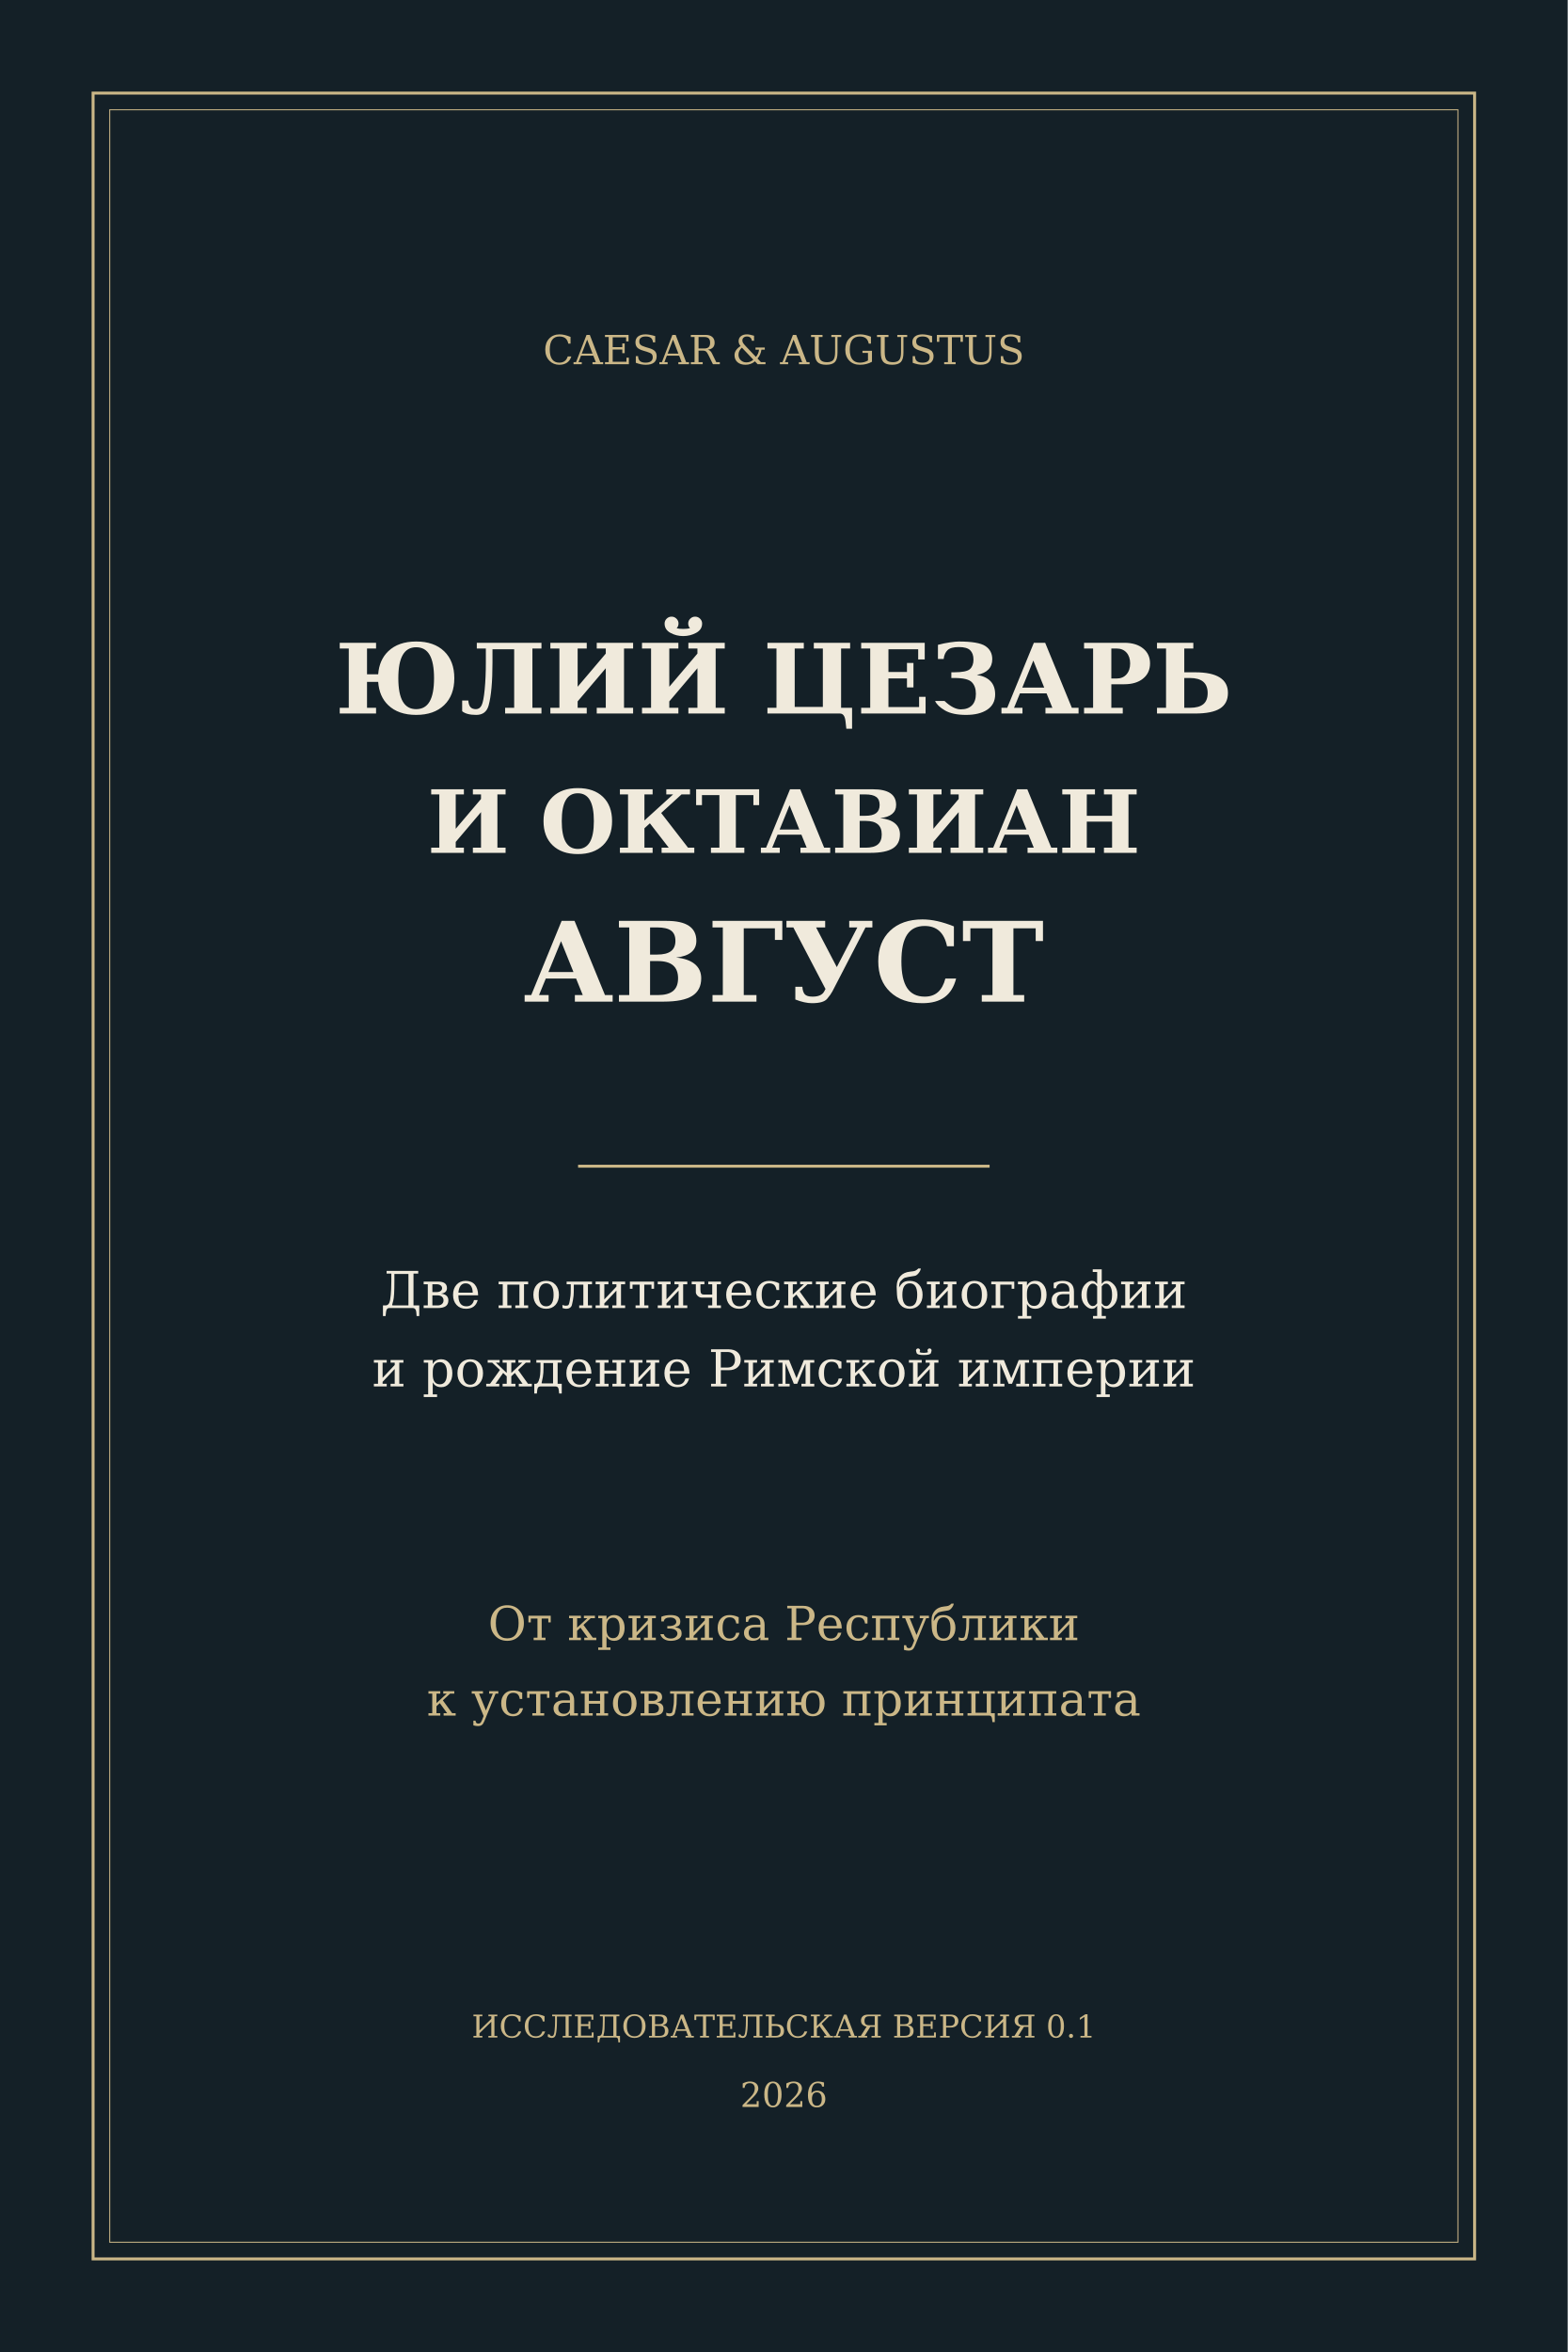
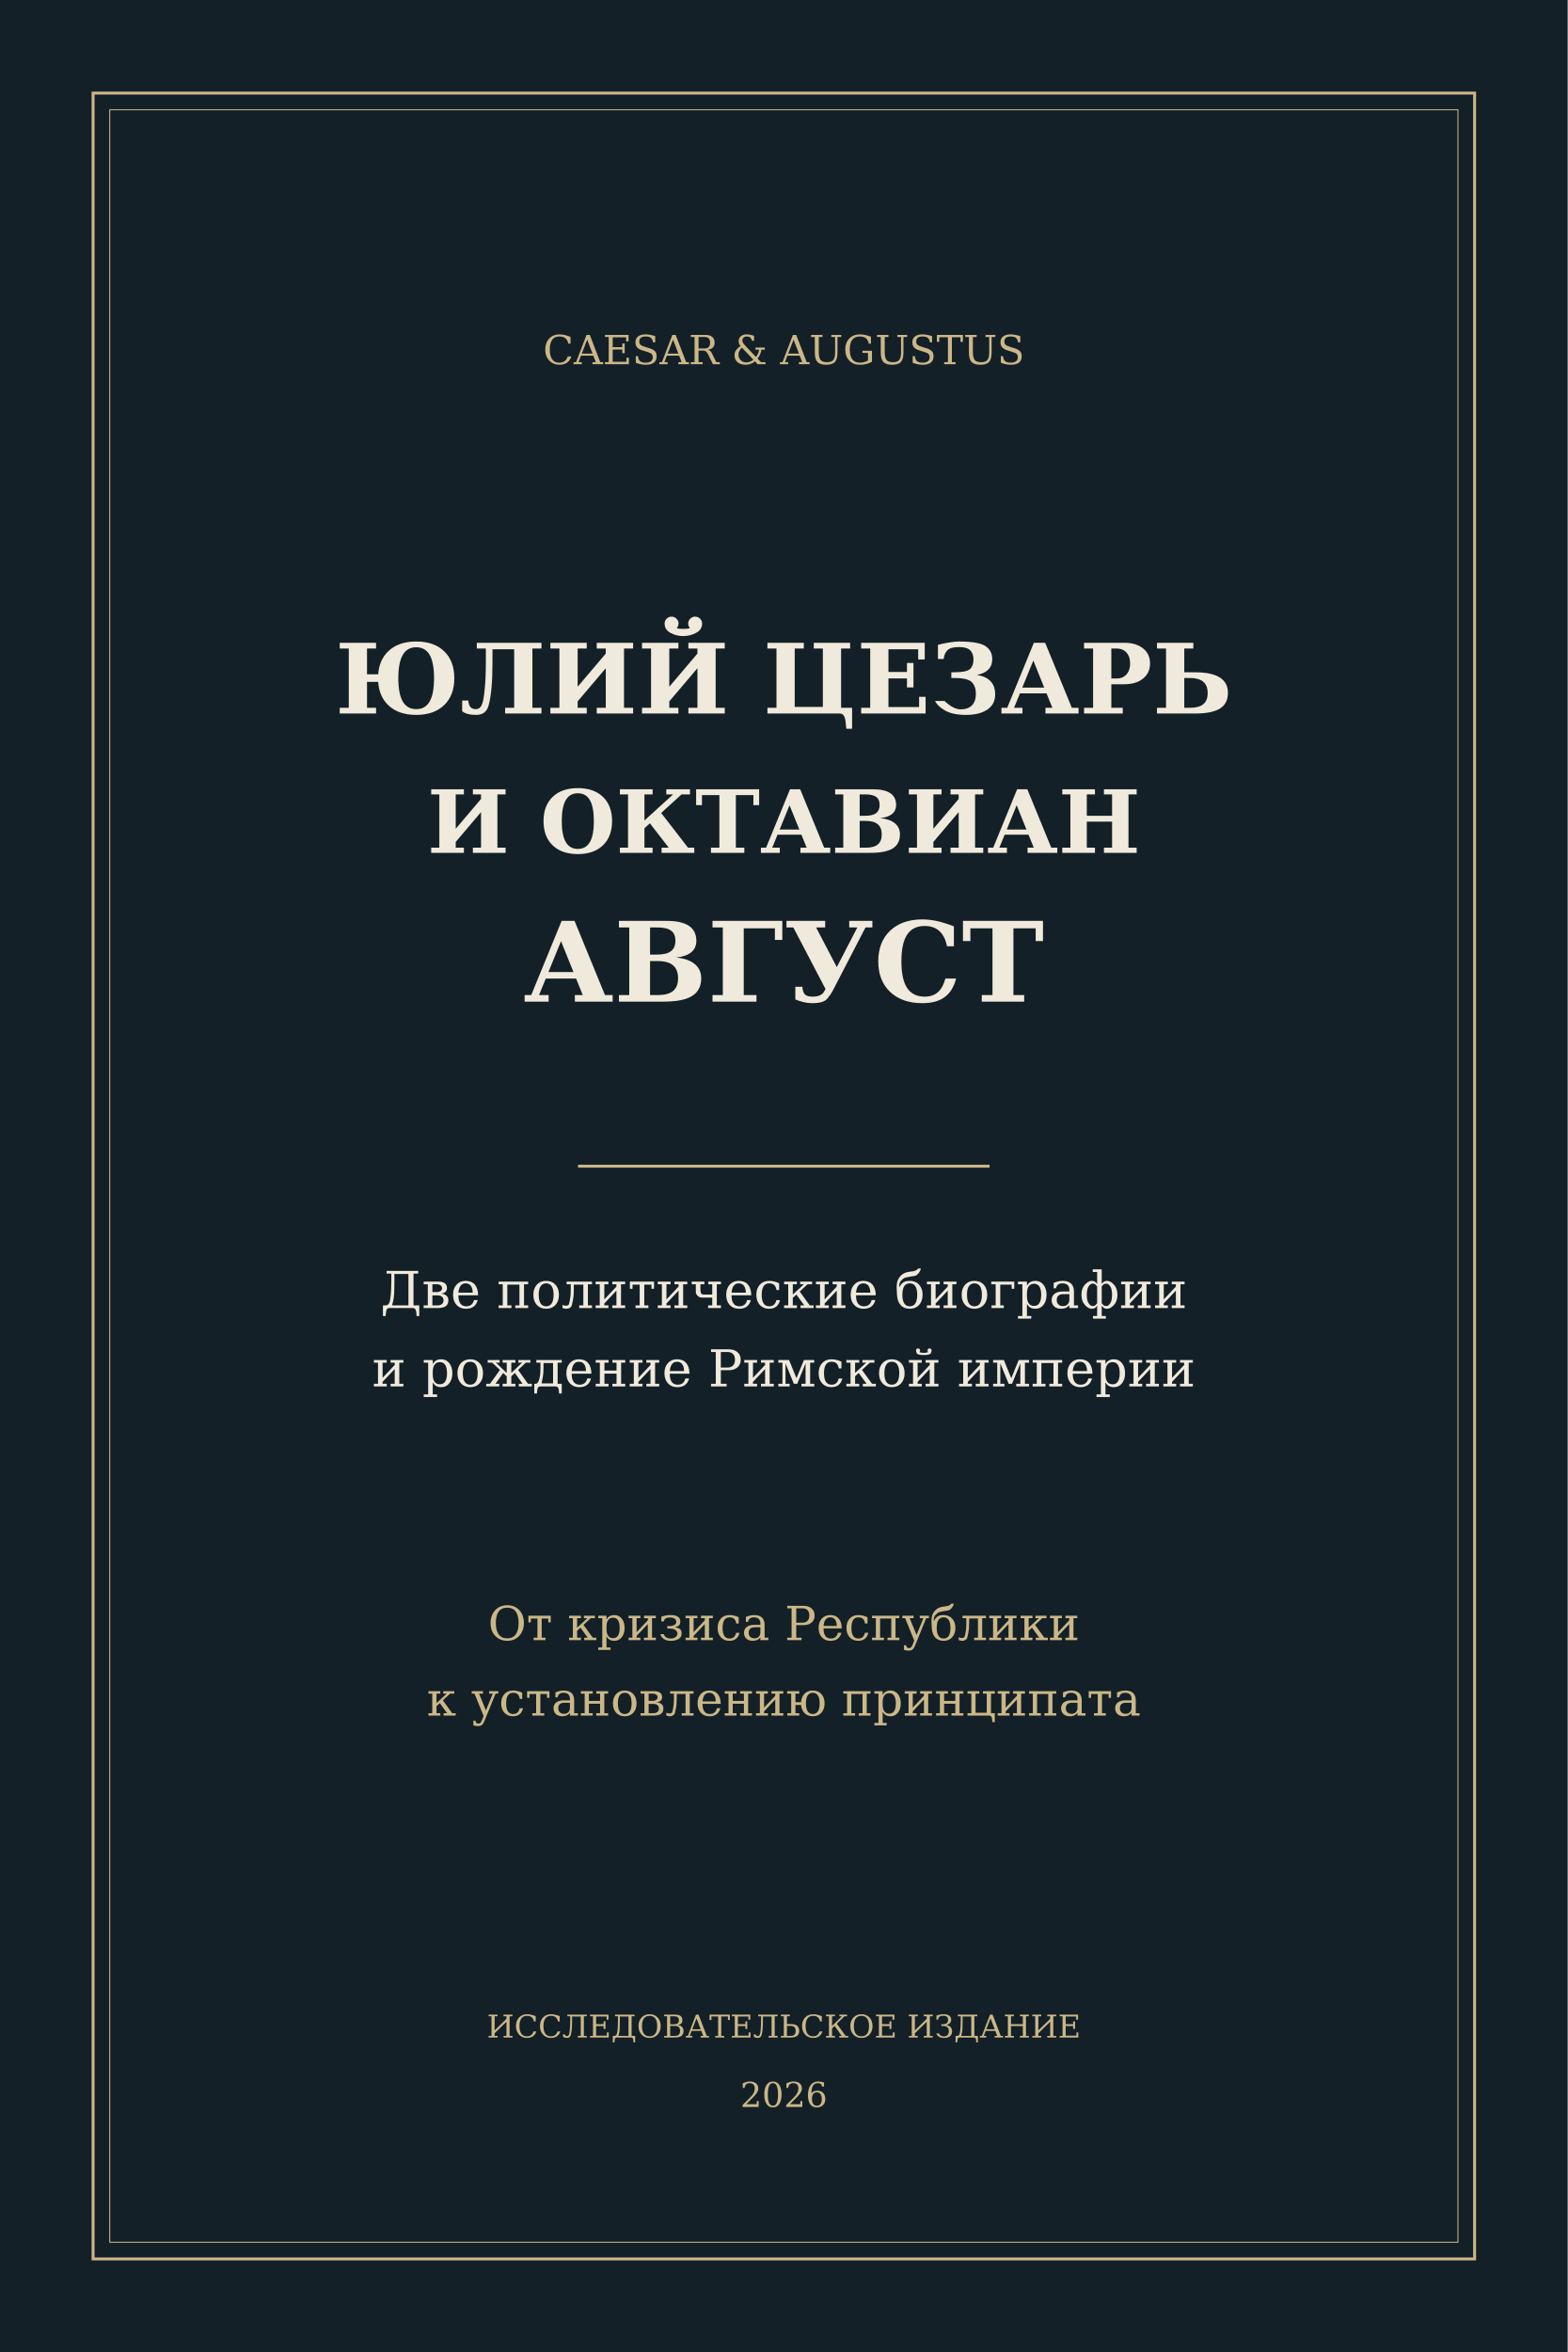
<svg xmlns="http://www.w3.org/2000/svg" width="1600" height="2400" viewBox="0 0 1600 2400">
  <rect width="1600" height="2400" fill="#142027" />
  <rect x="95" y="95" width="1410" height="2210" fill="none" stroke="#cbb787" stroke-width="3" />
  <rect x="112" y="112" width="1376" height="2176" fill="none" stroke="#cbb787" />
  <path d="M590 1190H1010" stroke="#cbb787" stroke-width="3" />
  <text x="800" y="360" fill="#cbb787" font-family="DejaVu Serif" font-weight="normal" font-size="41" text-anchor="middle" dominant-baseline="middle">CAESAR &amp; AUGUSTUS</text>
  <text x="800" y="700" fill="#f0eadc" font-family="DejaVu Serif" font-weight="bold" font-size="99" text-anchor="middle" dominant-baseline="middle">ЮЛИЙ ЦЕЗАРЬ</text>
  <text x="800" y="845" fill="#f0eadc" font-family="DejaVu Serif" font-weight="bold" font-size="89" text-anchor="middle" dominant-baseline="middle">И ОКТАВИАН</text>
  <text x="800" y="990" fill="#f0eadc" font-family="DejaVu Serif" font-weight="bold" font-size="113" text-anchor="middle" dominant-baseline="middle">АВГУСТ</text>
  <text x="800" y="1320" fill="#f0eadc" font-family="DejaVu Serif" font-weight="normal" font-size="52" text-anchor="middle" dominant-baseline="middle">Две политические биографии</text>
  <text x="800" y="1400" fill="#f0eadc" font-family="DejaVu Serif" font-weight="normal" font-size="52" text-anchor="middle" dominant-baseline="middle">и рождение Римской империи</text>
  <text x="800" y="1660" fill="#cbb787" font-family="DejaVu Serif" font-weight="normal" font-size="48" text-anchor="middle" dominant-baseline="middle">От кризиса Республики</text>
  <text x="800" y="1737" fill="#cbb787" font-family="DejaVu Serif" font-weight="normal" font-size="48" text-anchor="middle" dominant-baseline="middle">к установлению принципата</text>
-   <text x="800" y="2070" fill="#cbb787" font-family="DejaVu Serif" font-weight="normal" font-size="32" text-anchor="middle" dominant-baseline="middle">ИССЛЕДОВАТЕЛЬСКАЯ ВЕРСИЯ 0.1</text>
+   <text x="800" y="2070" fill="#cbb787" font-family="DejaVu Serif" font-weight="normal" font-size="32" text-anchor="middle" dominant-baseline="middle">ИССЛЕДОВАТЕЛЬСКОЕ ИЗДАНИЕ</text>
  <text x="800" y="2140" fill="#cbb787" font-family="DejaVu Serif" font-weight="normal" font-size="35" text-anchor="middle" dominant-baseline="middle">2026</text>
</svg>
